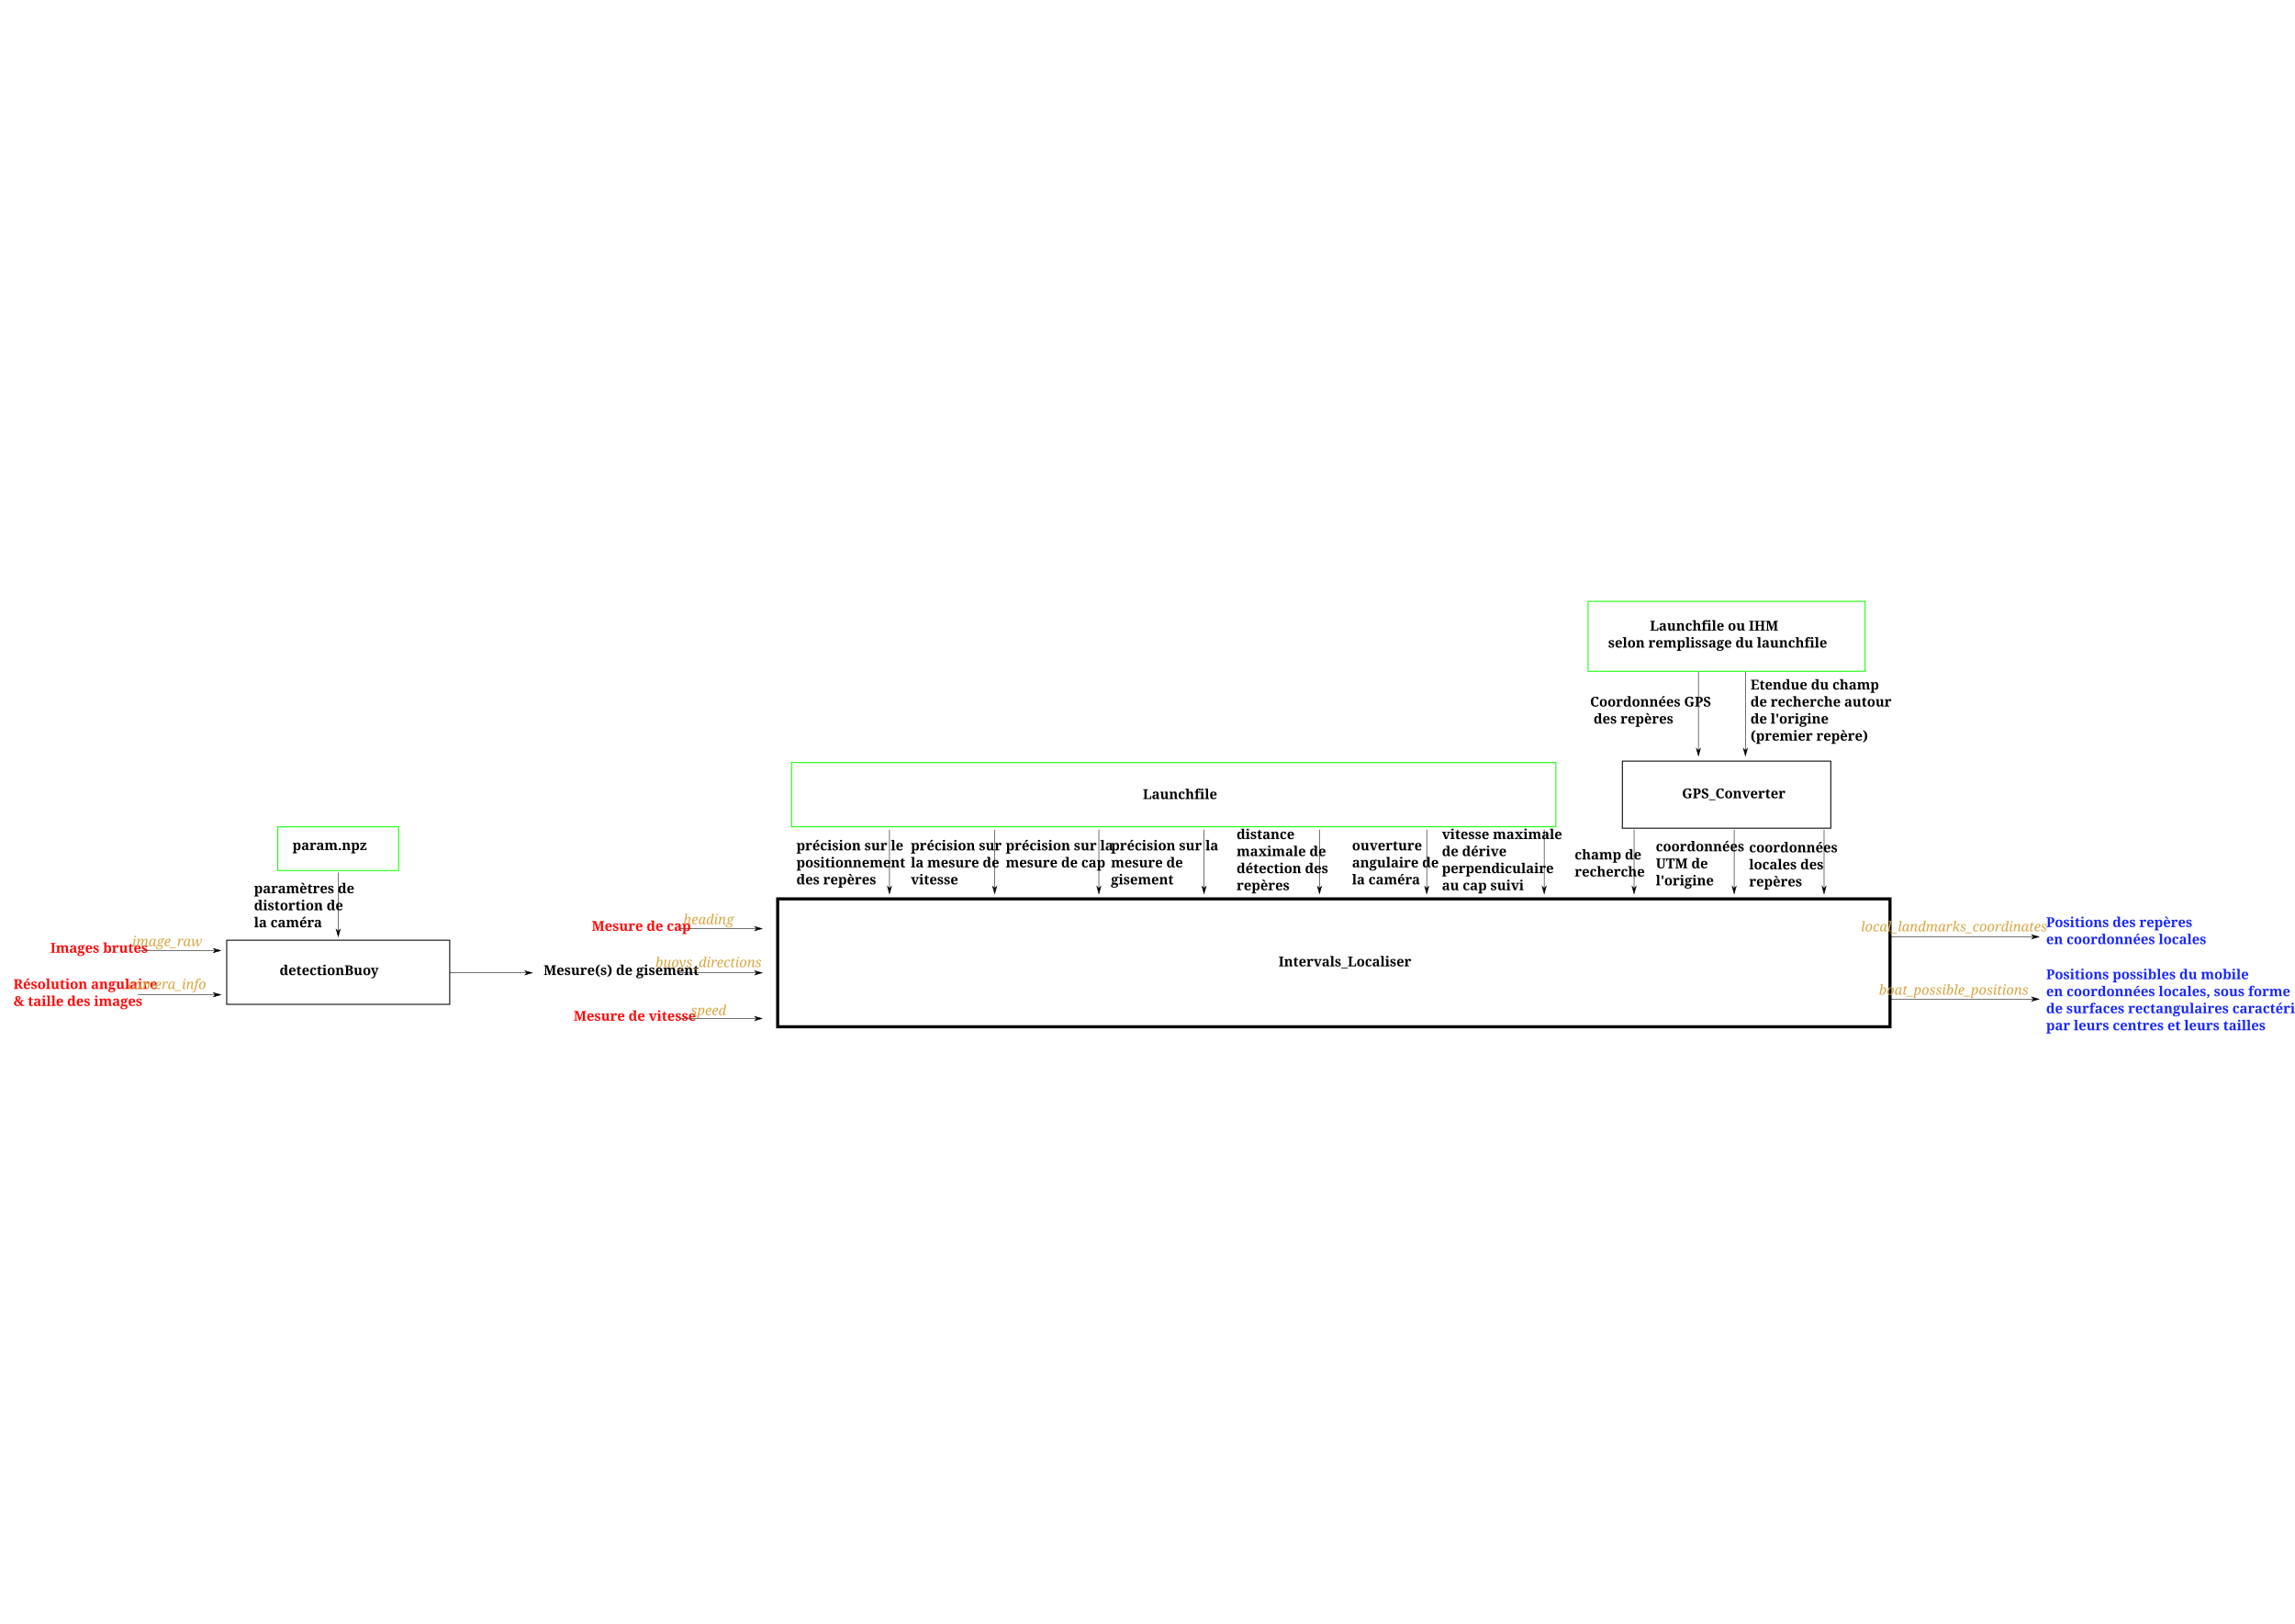
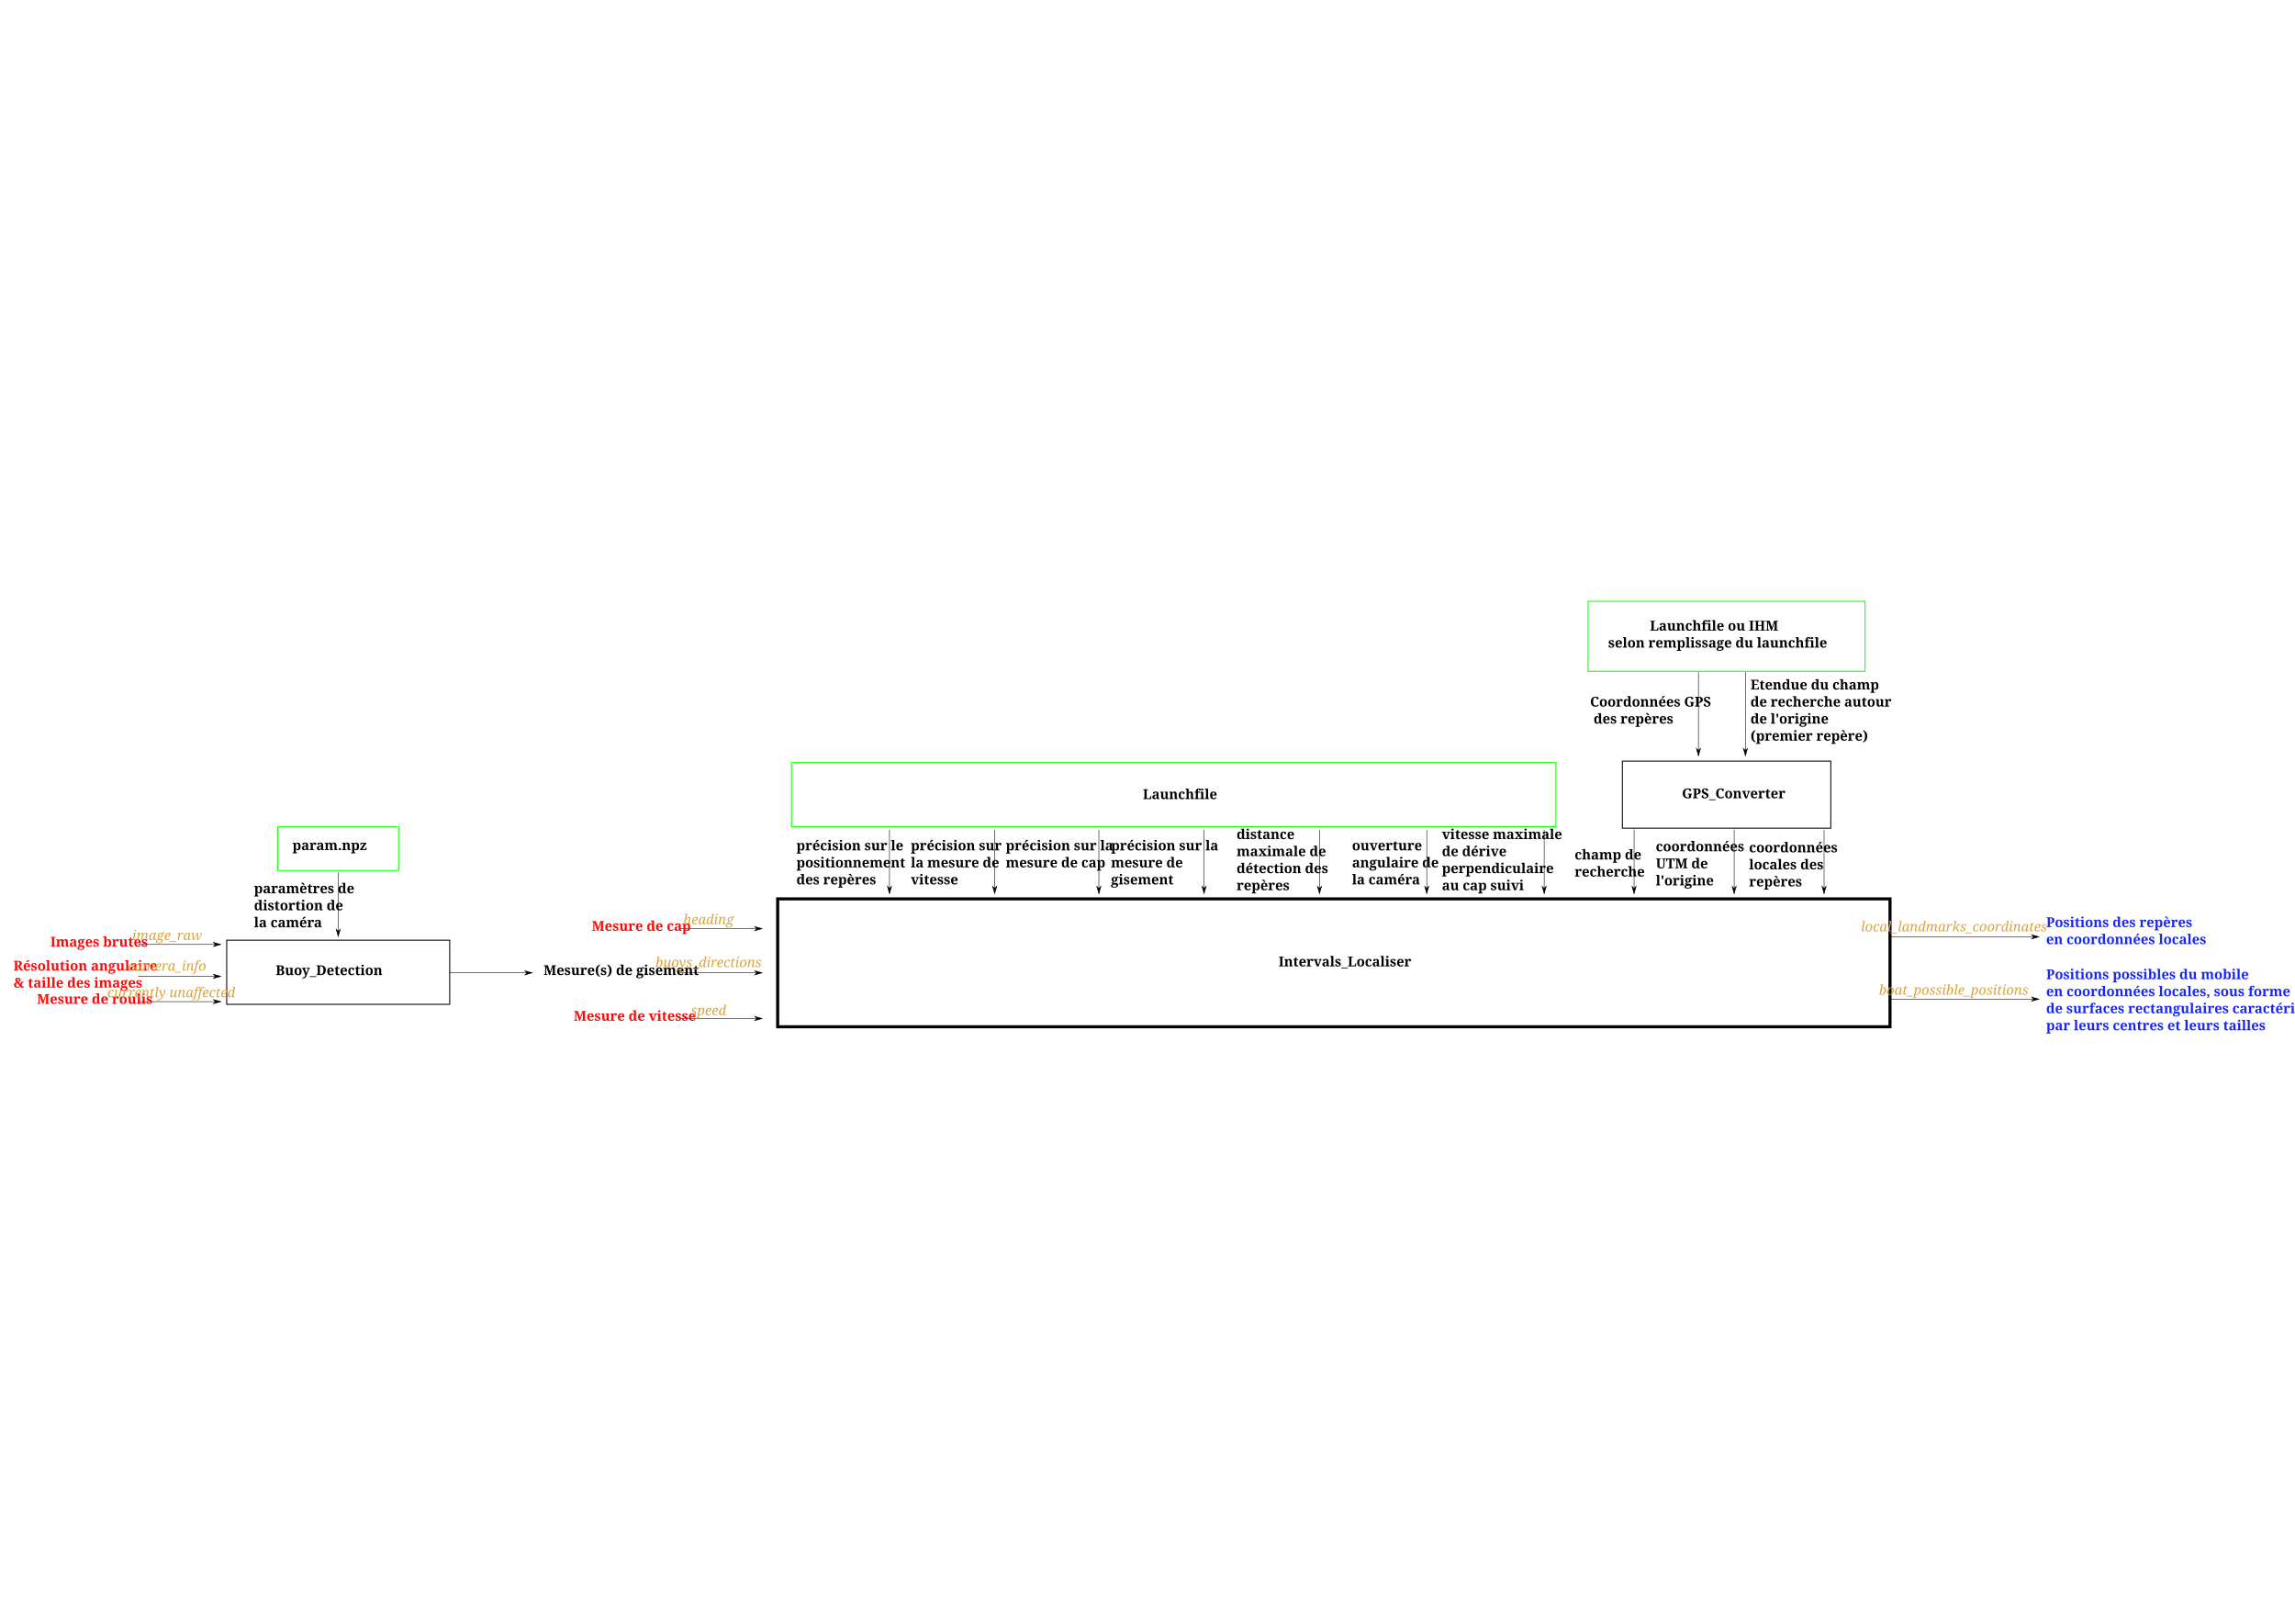
<svg xmlns="http://www.w3.org/2000/svg" width="1189mm" height="841mm" viewBox="0 0 1189 841" version="1.1" id="svg8">
  <defs id="defs2">
    <marker orient="auto" refY="0" refX="0" id="marker1233" style="overflow:visible">
      <path id="path1231" d="M 0,0 5,-5 -12.5,0 5,5 Z" style="fill:#000000;fill-opacity:1;fill-rule:evenodd;stroke:#000000;stroke-width:1pt;stroke-opacity:1" transform="matrix(-0.8,0,0,-0.8,-10,0)" />
    </marker>
    <marker orient="auto" refY="0" refX="0" id="marker1194" style="overflow:visible">
      <path id="path1192" d="M 0,0 5,-5 -12.5,0 5,5 Z" style="fill:#000000;fill-opacity:1;fill-rule:evenodd;stroke:#000000;stroke-width:1pt;stroke-opacity:1" transform="matrix(-0.8,0,0,-0.8,-10,0)" />
    </marker>
    <marker orient="auto" refY="0" refX="0" id="marker1173" style="overflow:visible">
      <path id="path1171" d="M 0,0 5,-5 -12.5,0 5,5 Z" style="fill:#000000;fill-opacity:1;fill-rule:evenodd;stroke:#000000;stroke-width:1pt;stroke-opacity:1" transform="matrix(-0.8,0,0,-0.8,-10,0)" />
    </marker>
    <marker style="overflow:visible" id="marker1096" refX="0" refY="0" orient="auto">
      <path transform="matrix(-0.8,0,0,-0.8,-10,0)" style="fill:#000000;fill-opacity:1;fill-rule:evenodd;stroke:#000000;stroke-width:1pt;stroke-opacity:1" d="M 0,0 5,-5 -12.5,0 5,5 Z" id="path1094" />
    </marker>
    <marker style="overflow:visible" id="marker1199" refX="0" refY="0" orient="auto">
      <path transform="matrix(-0.8,0,0,-0.8,-10,0)" style="fill:#000000;fill-opacity:1;fill-rule:evenodd;stroke:#000000;stroke-width:1pt;stroke-opacity:1" d="M 0,0 5,-5 -12.5,0 5,5 Z" id="path1197" />
    </marker>
    <marker orient="auto" refY="0" refX="0" id="marker1172" style="overflow:visible">
      <path id="path1170" d="M 0,0 5,-5 -12.5,0 5,5 Z" style="fill:#000000;fill-opacity:1;fill-rule:evenodd;stroke:#000000;stroke-width:1pt;stroke-opacity:1" transform="matrix(-0.8,0,0,-0.8,-10,0)" />
    </marker>
    <marker style="overflow:visible" id="marker1145" refX="0" refY="0" orient="auto">
      <path transform="matrix(-0.8,0,0,-0.8,-10,0)" style="fill:#000000;fill-opacity:1;fill-rule:evenodd;stroke:#000000;stroke-width:1pt;stroke-opacity:1" d="M 0,0 5,-5 -12.5,0 5,5 Z" id="path1143" />
    </marker>
    <marker orient="auto" refY="0" refX="0" id="marker1114" style="overflow:visible">
      <path id="path1112" d="M 0,0 5,-5 -12.5,0 5,5 Z" style="fill:#000000;fill-opacity:1;fill-rule:evenodd;stroke:#000000;stroke-width:1pt;stroke-opacity:1" transform="matrix(-0.8,0,0,-0.8,-10,0)" />
    </marker>
    <marker orient="auto" refY="0" refX="0" id="marker1081" style="overflow:visible">
      <path id="path1079" d="M 0,0 5,-5 -12.5,0 5,5 Z" style="fill:#000000;fill-opacity:1;fill-rule:evenodd;stroke:#000000;stroke-width:1pt;stroke-opacity:1" transform="matrix(-0.8,0,0,-0.8,-10,0)" />
    </marker>
    <marker style="overflow:visible" id="marker1055" refX="0" refY="0" orient="auto">
      <path transform="matrix(-0.8,0,0,-0.8,-10,0)" style="fill:#000000;fill-opacity:1;fill-rule:evenodd;stroke:#000000;stroke-width:1pt;stroke-opacity:1" d="M 0,0 5,-5 -12.5,0 5,5 Z" id="path1053" />
    </marker>
    <marker style="overflow:visible" id="marker1043" refX="0" refY="0" orient="auto">
      <path transform="matrix(-0.8,0,0,-0.8,-10,0)" style="fill:#000000;fill-opacity:1;fill-rule:evenodd;stroke:#000000;stroke-width:1pt;stroke-opacity:1" d="M 0,0 5,-5 -12.5,0 5,5 Z" id="path1041" />
    </marker>
    <marker style="overflow:visible" id="marker1001" refX="0" refY="0" orient="auto">
      <path transform="matrix(-0.8,0,0,-0.8,-10,0)" style="fill:#000000;fill-opacity:1;fill-rule:evenodd;stroke:#000000;stroke-width:1pt;stroke-opacity:1" d="M 0,0 5,-5 -12.5,0 5,5 Z" id="path999" />
    </marker>
    <marker orient="auto" refY="0" refX="0" id="marker981" style="overflow:visible">
      <path id="path979" d="M 0,0 5,-5 -12.5,0 5,5 Z" style="fill:#000000;fill-opacity:1;fill-rule:evenodd;stroke:#000000;stroke-width:1pt;stroke-opacity:1" transform="matrix(-0.8,0,0,-0.8,-10,0)" />
    </marker>
    <marker orient="auto" refY="0" refX="0" id="marker963" style="overflow:visible">
      <path id="path961" d="M 0,0 5,-5 -12.5,0 5,5 Z" style="fill:#000000;fill-opacity:1;fill-rule:evenodd;stroke:#000000;stroke-width:1pt;stroke-opacity:1" transform="matrix(-0.8,0,0,-0.8,-10,0)" />
    </marker>
    <marker style="overflow:visible" id="marker2579" refX="0" refY="0" orient="auto">
      <path transform="matrix(-0.8,0,0,-0.8,-10,0)" style="fill:#000000;fill-opacity:1;fill-rule:evenodd;stroke:#000000;stroke-width:1pt;stroke-opacity:1" d="M 0,0 5,-5 -12.5,0 5,5 Z" id="path2577" />
    </marker>
    <marker style="overflow:visible" id="marker2521" refX="0" refY="0" orient="auto">
      <path transform="matrix(-0.8,0,0,-0.8,-10,0)" style="fill:#000000;fill-opacity:1;fill-rule:evenodd;stroke:#000000;stroke-width:1pt;stroke-opacity:1" d="M 0,0 5,-5 -12.5,0 5,5 Z" id="path2519" />
    </marker>
    <marker orient="auto" refY="0" refX="0" id="marker2231" style="overflow:visible">
      <path id="path2229" d="M 0,0 5,-5 -12.5,0 5,5 Z" style="fill:#000000;fill-opacity:1;fill-rule:evenodd;stroke:#000000;stroke-width:1pt;stroke-opacity:1" transform="matrix(-0.8,0,0,-0.8,-10,0)" />
    </marker>
    <marker orient="auto" refY="0" refX="0" id="marker2006" style="overflow:visible">
      <path id="path2004" d="M 0,0 5,-5 -12.5,0 5,5 Z" style="fill:#000000;fill-opacity:1;fill-rule:evenodd;stroke:#000000;stroke-width:1pt;stroke-opacity:1" transform="matrix(-0.8,0,0,-0.8,-10,0)" />
    </marker>
    <marker style="overflow:visible" id="marker1834" refX="0" refY="0" orient="auto">
      <path transform="matrix(-0.8,0,0,-0.8,-10,0)" style="fill:#000000;fill-opacity:1;fill-rule:evenodd;stroke:#000000;stroke-width:1pt;stroke-opacity:1" d="M 0,0 5,-5 -12.5,0 5,5 Z" id="path1832" />
    </marker>
    <marker style="overflow:visible" id="marker1152" refX="0" refY="0" orient="auto">
      <path transform="matrix(-0.8,0,0,-0.8,-10,0)" style="fill:#000000;fill-opacity:1;fill-rule:evenodd;stroke:#000000;stroke-width:1pt;stroke-opacity:1" d="M 0,0 5,-5 -12.5,0 5,5 Z" id="path1150" />
    </marker>
    <marker orient="auto" refY="0" refX="0" id="Arrow1Lend" style="overflow:visible">
      <path id="path826" d="M 0,0 5,-5 -12.5,0 5,5 Z" style="fill:#000000;fill-opacity:1;fill-rule:evenodd;stroke:#000000;stroke-width:1pt;stroke-opacity:1" transform="matrix(-0.8,0,0,-0.8,-10,0)" />
    </marker>
  </defs>
  <g id="layer1" transform="translate(0,544)">
    <rect style="fill:none;fill-opacity:1;stroke:#000000;stroke-width:1.595;stroke-miterlimit:4;stroke-dasharray:none;stroke-dashoffset:0;stroke-opacity:1" id="rect815" width="576.275" height="66.257" x="402.9" y="-78.327" />
    <text xml:space="preserve" style="font-style:normal;font-variant:normal;font-weight:bold;font-stretch:normal;font-size:7.056px;line-height:1.25;font-family:Garamond;-inkscape-font-specification:'Garamond Bold';text-align:start;text-anchor:start;fill:#000000;fill-opacity:1;stroke:none;stroke-width:0.5;stroke-miterlimit:4;stroke-dasharray:none;stroke-dashoffset:0;stroke-opacity:1" x="662.391" y="-43.356" id="text819">
      <tspan id="tspan817" x="662.391" y="-43.356" style="fill:#000000;fill-opacity:1;stroke:none;stroke-width:0.5">Intervals_Localiser</tspan>
    </text>
    <g id="g2509" transform="translate(525.1241,-98.7984)">
      <path style="fill:none;stroke:#000000;stroke-width:0.265;stroke-linecap:butt;stroke-linejoin:miter;stroke-miterlimit:4;stroke-dasharray:none;stroke-opacity:1;marker-end:url(#marker1152)" d="M 454.556,72.413 H 531.186" id="path1142" />
      <text xml:space="preserve" style="font-style:normal;font-variant:normal;font-weight:bold;font-stretch:normal;font-size:7.056px;line-height:1.25;font-family:Garamond;-inkscape-font-specification:'Garamond Bold';text-align:start;text-anchor:start;fill:#1625ff;fill-opacity:1;stroke:none;stroke-width:0.265;stroke-miterlimit:4;stroke-dasharray:none;stroke-dashoffset:0;stroke-opacity:1" x="534.943" y="62.076" id="text1148">
        <tspan x="534.943" y="62.076" style="fill:#1625ff;fill-opacity:1;stroke-width:0.265" id="tspan1146">Positions possibles du mobile</tspan>
        <tspan id="tspan1432" x="534.943" y="70.895" style="fill:#1625ff;fill-opacity:1;stroke-width:0.265">en coordonnées locales, sous forme</tspan>
        <tspan id="tspan1434" x="534.943" y="79.715" style="fill:#1625ff;fill-opacity:1;stroke-width:0.265">de surfaces rectangulaires caractérisées</tspan>
        <tspan id="tspan1436" x="534.943" y="88.534" style="fill:#1625ff;fill-opacity:1;stroke-width:0.265">par leurs centres et leurs tailles</tspan>
      </text>
    </g>
    <g id="g2219" transform="translate(48.77081,-113.086)">
      <path id="path821" d="m 303.214,50.188 h 42.763" style="fill:none;stroke:#000000;stroke-width:0.265;stroke-linecap:butt;stroke-linejoin:miter;stroke-miterlimit:4;stroke-dasharray:none;stroke-opacity:1;marker-end:url(#Arrow1Lend)" />
      <text id="text1824" y="51.315" x="257.76" style="font-style:normal;font-variant:normal;font-weight:bold;font-stretch:normal;font-size:7.056px;line-height:1.25;font-family:Garamond;-inkscape-font-specification:'Garamond Bold';text-align:start;text-anchor:start;fill:#ff0707;fill-opacity:1;stroke:none;stroke-width:0.265;stroke-miterlimit:4;stroke-dasharray:none;stroke-dashoffset:0;stroke-opacity:1" xml:space="preserve">
        <tspan style="fill:#ff0707;fill-opacity:1;stroke-width:0.265" y="51.315" x="257.76" id="tspan1822">Mesure de cap</tspan>
      </text>
    </g>
    <g id="g2214" transform="translate(48.77081,-100.7809)">
      <path style="fill:none;stroke:#000000;stroke-width:0.265;stroke-linecap:butt;stroke-linejoin:miter;stroke-miterlimit:4;stroke-dasharray:none;stroke-opacity:1;marker-end:url(#marker1834)" d="m 303.214,60.772 h 42.763" id="path1826" />
      <text xml:space="preserve" style="font-style:normal;font-variant:normal;font-weight:bold;font-stretch:normal;font-size:7.056px;line-height:1.25;font-family:Garamond;-inkscape-font-specification:'Garamond Bold';text-align:start;text-anchor:start;fill:#000000;fill-opacity:1;stroke:none;stroke-width:0.265;stroke-miterlimit:4;stroke-dasharray:none;stroke-dashoffset:0;stroke-opacity:1" x="232.821" y="61.899" id="text1830">
        <tspan id="tspan1828" x="232.821" y="61.899" style="stroke-width:0.265">Mesure(s) de gisement</tspan>
      </text>
    </g>
    <g id="g2209" transform="translate(48.77081,-85.56923)">
      <path id="path1998" d="m 303.214,69.238 h 42.763" style="fill:none;stroke:#000000;stroke-width:0.265;stroke-linecap:butt;stroke-linejoin:miter;stroke-miterlimit:4;stroke-dasharray:none;stroke-opacity:1;marker-end:url(#marker2006)" />
      <text id="text2002" y="70.366" x="248.399" style="font-style:normal;font-variant:normal;font-weight:bold;font-stretch:normal;font-size:7.056px;line-height:1.25;font-family:Garamond;-inkscape-font-specification:'Garamond Bold';text-align:start;text-anchor:start;fill:#ff0707;fill-opacity:1;stroke:none;stroke-width:0.265;stroke-miterlimit:4;stroke-dasharray:none;stroke-dashoffset:0;stroke-opacity:1" xml:space="preserve">
        <tspan style="fill:#ff0707;fill-opacity:1;stroke-width:0.265" y="70.366" x="248.399" id="tspan2000">Mesure de vitesse</tspan>
      </text>
    </g>
    <g id="g2501" transform="translate(525.1241,-112.0276)">
      <text id="text1138" y="48.318" x="534.943" style="font-style:normal;font-variant:normal;font-weight:bold;font-stretch:normal;font-size:7.056px;line-height:1.25;font-family:Garamond;-inkscape-font-specification:'Garamond Bold';text-align:start;text-anchor:start;fill:#1625ff;fill-opacity:1;stroke:none;stroke-width:0.265;stroke-miterlimit:4;stroke-dasharray:none;stroke-dashoffset:0;stroke-opacity:1" xml:space="preserve">
        <tspan style="fill:#1625ff;fill-opacity:1;stroke-width:0.265" y="48.318" x="534.943" id="tspan1136">Positions des repères</tspan>
        <tspan id="tspan1140" style="fill:#1625ff;fill-opacity:1;stroke-width:0.265" y="57.137" x="534.943">en coordonnées locales</tspan>
      </text>
      <path id="path2227" d="M 454.556,53.363 H 531.186" style="fill:none;stroke:#000000;stroke-width:0.265;stroke-linecap:butt;stroke-linejoin:miter;stroke-miterlimit:4;stroke-dasharray:none;stroke-opacity:1;marker-end:url(#marker2231)" />
    </g>
    <path style="fill:none;stroke:#000000;stroke-width:0.265px;stroke-linecap:butt;stroke-linejoin:miter;stroke-opacity:1;marker-end:url(#marker2579)" d="m 846.588,-114.192 v 33.088" id="path2511" />
    <text xml:space="preserve" style="font-style:normal;font-variant:normal;font-weight:bold;font-stretch:normal;font-size:7.056px;line-height:1.25;font-family:Garamond;-inkscape-font-specification:'Garamond Bold';text-align:start;text-anchor:start;fill:#000000;fill-opacity:1;stroke:none;stroke-width:0.265;stroke-miterlimit:4;stroke-dasharray:none;stroke-dashoffset:0;stroke-opacity:1" x="823.787" y="-177.96" id="text2637">
      <tspan id="tspan2635" x="823.787" y="-177.96" style="stroke-width:0.265">Coordonnées GPS</tspan>
      <tspan x="823.787" y="-169.14" style="stroke-width:0.265" id="tspan2639"> des repères</tspan>
    </text>
    <rect y="-149.682" x="840.524" height="34.745" width="107.977" id="rect953" style="fill:none;fill-opacity:1;stroke:#000000;stroke-width:0.5;stroke-miterlimit:4;stroke-dasharray:none;stroke-dashoffset:0;stroke-opacity:1" />
    <text id="text957" y="-130.458" x="871.406" style="font-style:normal;font-variant:normal;font-weight:bold;font-stretch:normal;font-size:7.056px;line-height:1.25;font-family:Garamond;-inkscape-font-specification:'Garamond Bold';text-align:start;text-anchor:start;fill:#000000;fill-opacity:1;stroke:none;stroke-width:0.5;stroke-miterlimit:4;stroke-dasharray:none;stroke-dashoffset:0;stroke-opacity:1" xml:space="preserve">
      <tspan style="fill:#000000;fill-opacity:1;stroke:none;stroke-width:0.5" y="-130.458" x="871.406" id="tspan955">GPS_Converter</tspan>
    </text>
    <path id="path959" d="m 879.926,-196.213 v 43.671" style="fill:none;stroke:#000000;stroke-width:0.265px;stroke-linecap:butt;stroke-linejoin:miter;stroke-opacity:1;marker-end:url(#marker963)" />
    <text xml:space="preserve" style="font-style:normal;font-variant:normal;font-weight:bold;font-stretch:normal;font-size:7.056px;line-height:1.25;font-family:Garamond;-inkscape-font-specification:'Garamond Bold';text-align:start;text-anchor:start;fill:#000000;fill-opacity:1;stroke:none;stroke-width:0.265;stroke-miterlimit:4;stroke-dasharray:none;stroke-dashoffset:0;stroke-opacity:1" x="815.808" y="-98.744" id="text967">
      <tspan id="tspan965" x="815.808" y="-98.744" style="stroke-width:0.265">champ de</tspan>
      <tspan x="815.808" y="-89.925" style="stroke-width:0.265" id="tspan969">recherche</tspan>
    </text>
    <path id="path971" d="m 898.447,-114.192 v 33.088" style="fill:none;stroke:#000000;stroke-width:0.265px;stroke-linecap:butt;stroke-linejoin:miter;stroke-opacity:1;marker-end:url(#marker981)" />
    <text id="text977" y="-102.983" x="857.833" style="font-style:normal;font-variant:normal;font-weight:bold;font-stretch:normal;font-size:7.056px;line-height:1.25;font-family:Garamond;-inkscape-font-specification:'Garamond Bold';text-align:start;text-anchor:start;fill:#000000;fill-opacity:1;stroke:none;stroke-width:0.265;stroke-miterlimit:4;stroke-dasharray:none;stroke-dashoffset:0;stroke-opacity:1" xml:space="preserve">
      <tspan id="tspan975" style="stroke-width:0.265" y="-102.983" x="857.833">coordonnées</tspan>
      <tspan style="stroke-width:0.265" y="-94.164" x="857.833" id="tspan987">UTM de </tspan>
      <tspan style="stroke-width:0.265" y="-85.344" x="857.833" id="tspan1049">l'origine</tspan>
    </text>
    <path style="fill:none;stroke:#000000;stroke-width:0.265px;stroke-linecap:butt;stroke-linejoin:miter;stroke-opacity:1;marker-end:url(#marker1001)" d="m 945.014,-114.192 v 33.088" id="path989" />
    <text xml:space="preserve" style="font-style:normal;font-variant:normal;font-weight:bold;font-stretch:normal;font-size:7.056px;line-height:1.25;font-family:Garamond;-inkscape-font-specification:'Garamond Bold';text-align:start;text-anchor:start;fill:#000000;fill-opacity:1;stroke:none;stroke-width:0.265;stroke-miterlimit:4;stroke-dasharray:none;stroke-dashoffset:0;stroke-opacity:1" x="906.165" y="-102.448" id="text997">
      <tspan id="tspan995" x="906.165" y="-102.448" style="stroke-width:0.265">coordonnées</tspan>
      <tspan x="906.165" y="-93.629" style="stroke-width:0.265" id="tspan1008">locales des</tspan>
      <tspan x="906.165" y="-84.81" style="stroke-width:0.265" id="tspan1010">repères</tspan>
    </text>
    <text id="text1016" y="-186.779" x="906.879" style="font-style:normal;font-variant:normal;font-weight:bold;font-stretch:normal;font-size:7.056px;line-height:1.25;font-family:Garamond;-inkscape-font-specification:'Garamond Bold';text-align:start;text-anchor:start;fill:#000000;fill-opacity:1;stroke:none;stroke-width:0.265;stroke-miterlimit:4;stroke-dasharray:none;stroke-dashoffset:0;stroke-opacity:1" xml:space="preserve">
      <tspan style="stroke-width:0.265" y="-186.779" x="906.879" id="tspan1026">Etendue du champ</tspan>
      <tspan style="stroke-width:0.265" y="-177.96" x="906.879" id="tspan1037">de recherche autour</tspan>
      <tspan style="stroke-width:0.265" y="-169.14" x="906.879" id="tspan1039">de l'origine</tspan>
      <tspan style="stroke-width:0.265" y="-160.321" x="906.879" id="tspan1045">(premier repère)</tspan>
    </text>
    <path style="fill:none;stroke:#000000;stroke-width:0.265px;stroke-linecap:butt;stroke-linejoin:miter;stroke-opacity:1;marker-end:url(#marker1043)" d="m 904.268,-196.213 v 43.671" id="path1018" />
    <path style="fill:none;stroke:#000000;stroke-width:0.265px;stroke-linecap:butt;stroke-linejoin:miter;stroke-opacity:1;marker-end:url(#marker1055)" d="m 460.826,-114.192 v 33.088" id="path1051" />
    <text xml:space="preserve" style="font-style:normal;font-variant:normal;font-weight:bold;font-stretch:normal;font-size:7.056px;line-height:1.25;font-family:Garamond;-inkscape-font-specification:'Garamond Bold';text-align:start;text-anchor:start;fill:#000000;fill-opacity:1;stroke:none;stroke-width:0.265;stroke-miterlimit:4;stroke-dasharray:none;stroke-dashoffset:0;stroke-opacity:1" x="412.592" y="-103.477" id="text1059">
      <tspan x="412.592" y="-103.477" style="stroke-width:0.265" id="tspan1061">précision sur le</tspan>
      <tspan x="412.592" y="-94.658" style="stroke-width:0.265" id="tspan1065">positionnement</tspan>
      <tspan x="412.592" y="-85.838" style="stroke-width:0.265" id="tspan1067">des repères</tspan>
    </text>
    <path id="path1069" d="m 515.331,-114.192 v 33.088" style="fill:none;stroke:#000000;stroke-width:0.265px;stroke-linecap:butt;stroke-linejoin:miter;stroke-opacity:1;marker-end:url(#marker1096)" />
    <text id="text1077" y="-103.477" x="471.858" style="font-style:normal;font-variant:normal;font-weight:bold;font-stretch:normal;font-size:7.056px;line-height:1.25;font-family:Garamond;-inkscape-font-specification:'Garamond Bold';text-align:start;text-anchor:start;fill:#000000;fill-opacity:1;stroke:none;stroke-width:0.265;stroke-miterlimit:4;stroke-dasharray:none;stroke-dashoffset:0;stroke-opacity:1" xml:space="preserve">
      <tspan id="tspan1075" style="stroke-width:0.265" y="-103.477" x="471.858">précision sur</tspan>
      <tspan style="stroke-width:0.265" y="-94.658" x="471.858" id="tspan1088">la mesure de</tspan>
      <tspan style="stroke-width:0.265" y="-85.838" x="471.858" id="tspan1090">vitesse</tspan>
    </text>
    <path id="path1092" d="m 569.305,-114.192 v 33.088" style="fill:none;stroke:#000000;stroke-width:0.265px;stroke-linecap:butt;stroke-linejoin:miter;stroke-opacity:1;marker-end:url(#marker1114)" />
    <text id="text1100" y="-103.477" x="521.071" style="font-style:normal;font-variant:normal;font-weight:bold;font-stretch:normal;font-size:7.056px;line-height:1.25;font-family:Garamond;-inkscape-font-specification:'Garamond Bold';text-align:start;text-anchor:start;fill:#000000;fill-opacity:1;stroke:none;stroke-width:0.265;stroke-miterlimit:4;stroke-dasharray:none;stroke-dashoffset:0;stroke-opacity:1" xml:space="preserve">
      <tspan id="tspan1098" style="stroke-width:0.265" y="-103.477" x="521.071">précision sur la</tspan>
      <tspan style="stroke-width:0.265" y="-94.658" x="521.071" id="tspan1121">mesure de cap</tspan>
    </text>
    <path style="fill:none;stroke:#000000;stroke-width:0.265px;stroke-linecap:butt;stroke-linejoin:miter;stroke-opacity:1;marker-end:url(#marker1081)" d="m 623.81,-114.192 v 33.088" id="path1102" />
    <text xml:space="preserve" style="font-style:normal;font-variant:normal;font-weight:bold;font-stretch:normal;font-size:7.056px;line-height:1.25;font-family:Garamond;-inkscape-font-specification:'Garamond Bold';text-align:start;text-anchor:start;fill:#000000;fill-opacity:1;stroke:none;stroke-width:0.265;stroke-miterlimit:4;stroke-dasharray:none;stroke-dashoffset:0;stroke-opacity:1" x="575.574" y="-103.477" id="text1110">
      <tspan id="tspan1108" x="575.574" y="-103.477" style="stroke-width:0.265">précision sur la </tspan>
      <tspan x="575.574" y="-94.658" style="stroke-width:0.265" id="tspan1128">mesure de </tspan>
      <tspan x="575.574" y="-85.838" style="stroke-width:0.265" id="tspan1130">gisement</tspan>
    </text>
    <path id="path1132" d="m 683.606,-114.192 v 33.088" style="fill:none;stroke:#000000;stroke-width:0.265px;stroke-linecap:butt;stroke-linejoin:miter;stroke-opacity:1;marker-end:url(#marker1145)" />
    <text id="text1141" y="-109.298" x="640.662" style="font-style:normal;font-variant:normal;font-weight:bold;font-stretch:normal;font-size:7.056px;line-height:1.25;font-family:Garamond;-inkscape-font-specification:'Garamond Bold';text-align:start;text-anchor:start;fill:#000000;fill-opacity:1;stroke:none;stroke-width:0.265;stroke-miterlimit:4;stroke-dasharray:none;stroke-dashoffset:0;stroke-opacity:1" xml:space="preserve">
      <tspan id="tspan1139" style="stroke-width:0.265" y="-109.298" x="640.662">distance</tspan>
      <tspan style="stroke-width:0.265" y="-100.479" x="640.662" id="tspan1152">maximale de </tspan>
      <tspan style="stroke-width:0.265" y="-91.659" x="640.662" id="tspan1154">détection des</tspan>
      <tspan style="stroke-width:0.265" y="-82.84" x="640.662" id="tspan1156">repères</tspan>
    </text>
    <path style="fill:none;stroke:#000000;stroke-width:0.265px;stroke-linecap:butt;stroke-linejoin:miter;stroke-opacity:1;marker-end:url(#marker1172)" d="m 739.168,-114.192 v 33.088" id="path1158" />
    <text xml:space="preserve" style="font-style:normal;font-variant:normal;font-weight:bold;font-stretch:normal;font-size:7.056px;line-height:1.25;font-family:Garamond;-inkscape-font-specification:'Garamond Bold';text-align:start;text-anchor:start;fill:#000000;fill-opacity:1;stroke:none;stroke-width:0.265;stroke-miterlimit:4;stroke-dasharray:none;stroke-dashoffset:0;stroke-opacity:1" x="700.458" y="-103.477" id="text1168">
      <tspan id="tspan1166" x="700.458" y="-103.477" style="stroke-width:0.265">ouverture</tspan>
      <tspan x="700.458" y="-94.658" style="stroke-width:0.265" id="tspan1183">angulaire de</tspan>
      <tspan x="700.458" y="-85.838" style="stroke-width:0.265" id="tspan1185">la caméra</tspan>
    </text>
    <path id="path1187" d="m 800.023,-114.192 v 33.088" style="fill:none;stroke:#000000;stroke-width:0.265px;stroke-linecap:butt;stroke-linejoin:miter;stroke-opacity:1;marker-end:url(#marker1199)" />
    <text id="text1195" y="-109.298" x="747.025" style="font-style:normal;font-variant:normal;font-weight:bold;font-stretch:normal;font-size:7.056px;line-height:1.25;font-family:Garamond;-inkscape-font-specification:'Garamond Bold';text-align:start;text-anchor:start;fill:#000000;fill-opacity:1;stroke:none;stroke-width:0.265;stroke-miterlimit:4;stroke-dasharray:none;stroke-dashoffset:0;stroke-opacity:1" xml:space="preserve">
      <tspan id="tspan1193" style="stroke-width:0.265" y="-109.298" x="747.025">vitesse maximale</tspan>
      <tspan style="stroke-width:0.265" y="-100.479" x="747.025" id="tspan1206">de dérive</tspan>
      <tspan style="stroke-width:0.265" y="-91.659" x="747.025" id="tspan1208">perpendiculaire</tspan>
      <tspan style="stroke-width:0.265" y="-82.84" x="747.025" id="tspan1210">au cap suivi</tspan>
    </text>
    <rect style="fill:none;fill-opacity:1;stroke:#12ff01;stroke-width:0.5;stroke-miterlimit:4;stroke-dasharray:none;stroke-dashoffset:0;stroke-opacity:1" id="rect1092" width="395.995" height="33.233" x="410.085" y="-148.926" />
    <text xml:space="preserve" style="font-style:normal;font-variant:normal;font-weight:bold;font-stretch:normal;font-size:7.056px;line-height:1.25;font-family:Garamond;-inkscape-font-specification:'Garamond Bold';text-align:start;text-anchor:start;fill:#000000;fill-opacity:1;stroke:none;stroke-width:0.265;stroke-miterlimit:4;stroke-dasharray:none;stroke-dashoffset:0;stroke-opacity:1" x="592.071" y="-130.05" id="text1101">
      <tspan id="tspan1099" x="592.071" y="-130.05" style="stroke-width:0.265">Launchfile</tspan>
    </text>
    <rect style="fill:none;fill-opacity:1;stroke:#12ff01;stroke-width:0.5;stroke-miterlimit:4;stroke-dasharray:none;stroke-dashoffset:0;stroke-opacity:1" id="rect1103" width="143.507" height="36.257" x="822.759" y="-232.459" />
    <text xml:space="preserve" style="font-style:normal;font-variant:normal;font-weight:bold;font-stretch:normal;font-size:7.056px;line-height:1.25;font-family:Garamond;-inkscape-font-specification:'Garamond Bold';text-align:start;text-anchor:start;fill:#000000;fill-opacity:1;stroke:none;stroke-width:0.265;stroke-miterlimit:4;stroke-dasharray:none;stroke-dashoffset:0;stroke-opacity:1" x="894.475" y="-217.335" id="text1107">
      <tspan id="tspan1105" x="894.475" y="-217.335" style="text-align:center;text-anchor:middle;stroke-width:0.265">Launchfile ou IHM</tspan>
      <tspan x="894.475" y="-208.516" style="text-align:center;text-anchor:middle;stroke-width:0.265" id="tspan1109">selon remplissage du launchfile</tspan>
    </text>
    <text xml:space="preserve" style="font-style:italic;font-variant:normal;font-weight:normal;font-stretch:normal;font-size:7.056px;line-height:1.25;font-family:sans-serif;-inkscape-font-specification:'sans-serif Italic';text-align:center;text-anchor:middle;fill:#d8a542;fill-opacity:1;stroke:none;stroke-width:0.265;stroke-miterlimit:4;stroke-dasharray:none;stroke-dashoffset:0;stroke-opacity:1" x="371.649" y="-42.97" id="text1131">
      <tspan id="tspan1129" x="371.649" y="-42.97" style="font-style:italic;font-variant:normal;font-weight:normal;font-stretch:normal;font-family:Garamond;-inkscape-font-specification:'Garamond Italic';fill:#d8a542;fill-opacity:1;stroke-width:0.265">buoys_directions</tspan>
    </text>
    <text id="text1146" y="-65.195" x="371.649" style="font-style:italic;font-variant:normal;font-weight:normal;font-stretch:normal;font-size:7.056px;line-height:1.25;font-family:sans-serif;-inkscape-font-specification:'sans-serif Italic';text-align:center;text-anchor:middle;fill:#d8a542;fill-opacity:1;stroke:none;stroke-width:0.265;stroke-miterlimit:4;stroke-dasharray:none;stroke-dashoffset:0;stroke-opacity:1" xml:space="preserve">
      <tspan style="font-style:italic;font-variant:normal;font-weight:normal;font-stretch:normal;font-family:Garamond;-inkscape-font-specification:'Garamond Italic';fill:#d8a542;fill-opacity:1;stroke-width:0.265" y="-65.195" x="371.649" id="tspan1144">heading</tspan>
    </text>
    <text xml:space="preserve" style="font-style:italic;font-variant:normal;font-weight:normal;font-stretch:normal;font-size:7.056px;line-height:1.25;font-family:sans-serif;-inkscape-font-specification:'sans-serif Italic';text-align:center;text-anchor:middle;fill:#d8a542;fill-opacity:1;stroke:none;stroke-width:0.265;stroke-miterlimit:4;stroke-dasharray:none;stroke-dashoffset:0;stroke-opacity:1" x="371.649" y="-18.099" id="text1150">
      <tspan id="tspan1148" x="371.649" y="-18.099" style="font-style:italic;font-variant:normal;font-weight:normal;font-stretch:normal;font-family:Garamond;-inkscape-font-specification:'Garamond Italic';fill:#d8a542;fill-opacity:1;stroke-width:0.265">speed</tspan>
    </text>
    <text id="text1155" y="-28.682" x="1016.764" style="font-style:italic;font-variant:normal;font-weight:normal;font-stretch:normal;font-size:7.056px;line-height:1.25;font-family:sans-serif;-inkscape-font-specification:'sans-serif Italic';text-align:center;text-anchor:middle;fill:#d8a542;fill-opacity:1;stroke:none;stroke-width:0.265;stroke-miterlimit:4;stroke-dasharray:none;stroke-dashoffset:0;stroke-opacity:1" xml:space="preserve">
      <tspan style="font-style:italic;font-variant:normal;font-weight:normal;font-stretch:normal;font-family:Garamond;-inkscape-font-specification:'Garamond Italic';fill:#d8a542;fill-opacity:1;stroke-width:0.265" y="-28.682" x="1016.764" id="tspan1153">boat_possible_positions</tspan>
    </text>
    <text xml:space="preserve" style="font-style:italic;font-variant:normal;font-weight:normal;font-stretch:normal;font-size:7.056px;line-height:1.25;font-family:sans-serif;-inkscape-font-specification:'sans-serif Italic';text-align:center;text-anchor:middle;fill:#d8a542;fill-opacity:1;stroke:none;stroke-width:0.265;stroke-miterlimit:4;stroke-dasharray:none;stroke-dashoffset:0;stroke-opacity:1" x="1016.874" y="-61.49" id="text1159">
      <tspan id="tspan1157" x="1016.874" y="-61.49" style="font-style:italic;font-variant:normal;font-weight:normal;font-stretch:normal;font-family:Garamond;-inkscape-font-specification:'Garamond Italic';fill:#d8a542;fill-opacity:1;stroke-width:0.265">local_landmarks_coordinates</tspan>
    </text>
    <path style="fill:none;fill-opacity:1;stroke:#000000;stroke-width:0.5;stroke-miterlimit:4;stroke-dasharray:none;stroke-dashoffset:0;stroke-opacity:1" d="m 117.456,-56.916 h 115.536 v 33.233 H 117.456 Z" id="rect1161" />
    <text xml:space="preserve" style="font-style:italic;font-variant:normal;font-weight:normal;font-stretch:normal;font-size:7.056px;line-height:1.25;font-family:Garamond;-inkscape-font-specification:'Garamond Italic';text-align:center;text-anchor:middle;fill:#000000;fill-opacity:1;stroke:none;stroke-width:0.265;stroke-miterlimit:4;stroke-dasharray:none;stroke-dashoffset:0;stroke-opacity:1" x="175.081" y="-38.837" id="text1166">
-       <tspan id="tspan1164" x="175.081" y="-38.837" style="font-style:normal;font-variant:normal;font-weight:bold;font-stretch:normal;font-family:Garamond;-inkscape-font-specification:'Garamond Bold';fill:#000000;fill-opacity:1;stroke-width:0.265">detectionBuoy</tspan>
+       <tspan id="tspan1164" x="175.081" y="-38.837" style="font-style:normal;font-variant:normal;font-weight:bold;font-stretch:normal;font-family:Garamond;-inkscape-font-specification:'Garamond Bold';fill:#000000;fill-opacity:1;stroke-width:0.265">Buoy_Detection</tspan>
    </text>
    <path id="path1168" d="m 232.922,-40.009 h 42.763" style="fill:none;stroke:#000000;stroke-width:0.265;stroke-linecap:butt;stroke-linejoin:miter;stroke-miterlimit:4;stroke-dasharray:none;stroke-opacity:1;marker-end:url(#marker1173)" />
    <path id="path1176" d="m 143.914,-115.654 h 62.62 v 22.65 h -62.62 z" style="fill:none;fill-opacity:1;stroke:#12ff01;stroke-width:0.5;stroke-miterlimit:4;stroke-dasharray:none;stroke-dashoffset:0;stroke-opacity:1" />
    <text id="text1180" y="-103.617" x="175.379" style="font-style:italic;font-variant:normal;font-weight:normal;font-stretch:normal;font-size:7.056px;line-height:1.25;font-family:Garamond;-inkscape-font-specification:'Garamond Italic';text-align:center;text-anchor:middle;fill:#000000;fill-opacity:1;stroke:none;stroke-width:0.265;stroke-miterlimit:4;stroke-dasharray:none;stroke-dashoffset:0;stroke-opacity:1" xml:space="preserve">
      <tspan style="font-style:normal;font-variant:normal;font-weight:bold;font-stretch:normal;font-family:Garamond;-inkscape-font-specification:'Garamond Bold';fill:#000000;fill-opacity:1;stroke-width:0.265" y="-103.617" x="175.379" id="tspan1178">param.npz</tspan>
    </text>
    <path id="path1182" d="m 175.224,-91.967 v 33.088" style="fill:none;stroke:#000000;stroke-width:0.265px;stroke-linecap:butt;stroke-linejoin:miter;stroke-opacity:1;marker-end:url(#marker1194)" />
    <text id="text1190" y="-81.252" x="131.605" style="font-style:normal;font-variant:normal;font-weight:bold;font-stretch:normal;font-size:7.056px;line-height:1.25;font-family:Garamond;-inkscape-font-specification:'Garamond Bold';text-align:start;text-anchor:start;fill:#000000;fill-opacity:1;stroke:none;stroke-width:0.265;stroke-miterlimit:4;stroke-dasharray:none;stroke-dashoffset:0;stroke-opacity:1" xml:space="preserve">
      <tspan id="tspan1188" style="font-style:normal;font-variant:normal;font-weight:bold;font-stretch:normal;font-family:Garamond;-inkscape-font-specification:'Garamond Bold';stroke-width:0.265" y="-81.252" x="131.605">paramètres de </tspan>
      <tspan style="font-style:normal;font-variant:normal;font-weight:bold;font-stretch:normal;font-family:Garamond;-inkscape-font-specification:'Garamond Bold';stroke-width:0.265" y="-72.433" x="131.605" id="tspan1201">distortion de </tspan>
      <tspan style="font-style:normal;font-variant:normal;font-weight:bold;font-stretch:normal;font-family:Garamond;-inkscape-font-specification:'Garamond Bold';stroke-width:0.265" y="-63.613" x="131.605" id="tspan1203">la caméra</tspan>
    </text>
-     <g transform="translate(-231.6876,-101.7279)" id="g1211">
+     <g transform="translate(-231.6876,-104.9029)" id="g1211">
      <path style="fill:none;stroke:#000000;stroke-width:0.265;stroke-linecap:butt;stroke-linejoin:miter;stroke-miterlimit:4;stroke-dasharray:none;stroke-opacity:1;marker-end:url(#Arrow1Lend)" d="m 303.214,50.188 h 42.763" id="path1205" />
      <text xml:space="preserve" style="font-style:normal;font-variant:normal;font-weight:bold;font-stretch:normal;font-size:7.056px;line-height:1.25;font-family:Garamond;-inkscape-font-specification:'Garamond Bold';text-align:start;text-anchor:start;fill:#ff0707;fill-opacity:1;stroke:none;stroke-width:0.265;stroke-miterlimit:4;stroke-dasharray:none;stroke-dashoffset:0;stroke-opacity:1" x="257.76" y="51.315" id="text1209">
        <tspan id="tspan1207" x="257.76" y="51.315" style="fill:#ff0707;fill-opacity:1;stroke-width:0.265">Images brutes</tspan>
      </text>
    </g>
-     <g transform="translate(-231.6876,-89.42281)" id="g1219">
+     <g transform="translate(-231.6876,-98.94782)" id="g1219">
      <path id="path1213" d="m 303.214,60.772 h 42.763" style="fill:none;stroke:#000000;stroke-width:0.265;stroke-linecap:butt;stroke-linejoin:miter;stroke-miterlimit:4;stroke-dasharray:none;stroke-opacity:1;marker-end:url(#marker1233)" />
      <text id="text1217" y="57.762" x="238.605" style="font-style:normal;font-variant:normal;font-weight:bold;font-stretch:normal;font-size:7.056px;line-height:1.25;font-family:Garamond;-inkscape-font-specification:'Garamond Bold';text-align:start;text-anchor:start;fill:#ff0707;fill-opacity:1;stroke:none;stroke-width:0.265;stroke-miterlimit:4;stroke-dasharray:none;stroke-dashoffset:0;stroke-opacity:1" xml:space="preserve">
        <tspan style="fill:#ff0707;fill-opacity:1;stroke-width:0.265" y="57.762" x="238.605" id="tspan1215">Résolution angulaire</tspan>
        <tspan style="fill:#ff0707;fill-opacity:1;stroke-width:0.265" y="66.582" x="238.605" id="tspan1229">&amp; taille des images</tspan>
      </text>
    </g>
-     <text id="text1223" y="-31.611" x="91.191" style="font-style:italic;font-variant:normal;font-weight:normal;font-stretch:normal;font-size:7.056px;line-height:1.25;font-family:sans-serif;-inkscape-font-specification:'sans-serif Italic';text-align:center;text-anchor:middle;fill:#d8a542;fill-opacity:1;stroke:none;stroke-width:0.265;stroke-miterlimit:4;stroke-dasharray:none;stroke-dashoffset:0;stroke-opacity:1" xml:space="preserve">
-       <tspan style="font-style:italic;font-variant:normal;font-weight:normal;font-stretch:normal;font-family:Garamond;-inkscape-font-specification:'Garamond Italic';fill:#d8a542;fill-opacity:1;stroke-width:0.265" y="-31.611" x="91.191" id="tspan1221">camera_info</tspan>
-     </text>
-     <text xml:space="preserve" style="font-style:italic;font-variant:normal;font-weight:normal;font-stretch:normal;font-size:7.056px;line-height:1.25;font-family:sans-serif;-inkscape-font-specification:'sans-serif Italic';text-align:center;text-anchor:middle;fill:#d8a542;fill-opacity:1;stroke:none;stroke-width:0.265;stroke-miterlimit:4;stroke-dasharray:none;stroke-dashoffset:0;stroke-opacity:1" x="91.191" y="-53.836" id="text1227">
-       <tspan id="tspan1225" x="91.191" y="-53.836" style="font-style:italic;font-variant:normal;font-weight:normal;font-stretch:normal;font-family:Garamond;-inkscape-font-specification:'Garamond Italic';fill:#d8a542;fill-opacity:1;stroke-width:0.265">image_raw</tspan>
+     <text id="text1223" y="-41.136" x="91.191" style="font-style:italic;font-variant:normal;font-weight:normal;font-stretch:normal;font-size:7.056px;line-height:1.25;font-family:sans-serif;-inkscape-font-specification:'sans-serif Italic';text-align:center;text-anchor:middle;fill:#d8a542;fill-opacity:1;stroke:none;stroke-width:0.265;stroke-miterlimit:4;stroke-dasharray:none;stroke-dashoffset:0;stroke-opacity:1" xml:space="preserve">
+       <tspan style="font-style:italic;font-variant:normal;font-weight:normal;font-stretch:normal;font-family:Garamond;-inkscape-font-specification:'Garamond Italic';fill:#d8a542;fill-opacity:1;stroke-width:0.265" y="-41.136" x="91.191" id="tspan1221">camera_info</tspan>
+     </text>
+     <text xml:space="preserve" style="font-style:italic;font-variant:normal;font-weight:normal;font-stretch:normal;font-size:7.056px;line-height:1.25;font-family:sans-serif;-inkscape-font-specification:'sans-serif Italic';text-align:center;text-anchor:middle;fill:#d8a542;fill-opacity:1;stroke:none;stroke-width:0.265;stroke-miterlimit:4;stroke-dasharray:none;stroke-dashoffset:0;stroke-opacity:1" x="91.191" y="-57.011" id="text1227">
+       <tspan id="tspan1225" x="91.191" y="-57.011" style="font-style:italic;font-variant:normal;font-weight:normal;font-stretch:normal;font-family:Garamond;-inkscape-font-specification:'Garamond Italic';fill:#d8a542;fill-opacity:1;stroke-width:0.265">image_raw</tspan>
+     </text>
+     <g id="g393" transform="translate(-231.6876,-75.26955)">
+       <path id="path387" d="m 303.214,50.188 h 42.763" style="fill:none;stroke:#000000;stroke-width:0.265;stroke-linecap:butt;stroke-linejoin:miter;stroke-miterlimit:4;stroke-dasharray:none;stroke-opacity:1;marker-end:url(#Arrow1Lend)" />
+       <text id="text391" y="51.315" x="250.773" style="font-style:normal;font-variant:normal;font-weight:bold;font-stretch:normal;font-size:7.056px;line-height:1.25;font-family:Garamond;-inkscape-font-specification:'Garamond Bold';text-align:start;text-anchor:start;fill:#ff0707;fill-opacity:1;stroke:none;stroke-width:0.265;stroke-miterlimit:4;stroke-dasharray:none;stroke-dashoffset:0;stroke-opacity:1" xml:space="preserve">
+         <tspan style="fill:#ff0707;fill-opacity:1;stroke-width:0.265" y="51.315" x="250.773" id="tspan389">Mesure de roulis</tspan>
+       </text>
+     </g>
+     <text id="text397" y="-27.378" x="93.308" style="font-style:italic;font-variant:normal;font-weight:normal;font-stretch:normal;font-size:7.056px;line-height:1.25;font-family:sans-serif;-inkscape-font-specification:'sans-serif Italic';text-align:center;text-anchor:middle;fill:#d8a542;fill-opacity:1;stroke:none;stroke-width:0.265;stroke-miterlimit:4;stroke-dasharray:none;stroke-dashoffset:0;stroke-opacity:1" xml:space="preserve">
+       <tspan style="font-style:italic;font-variant:normal;font-weight:normal;font-stretch:normal;font-family:Garamond;-inkscape-font-specification:'Garamond Italic';fill:#d8a542;fill-opacity:1;stroke-width:0.265" y="-27.378" x="93.308" id="tspan395">currently unaffected</tspan>
    </text>
  </g>
</svg>
